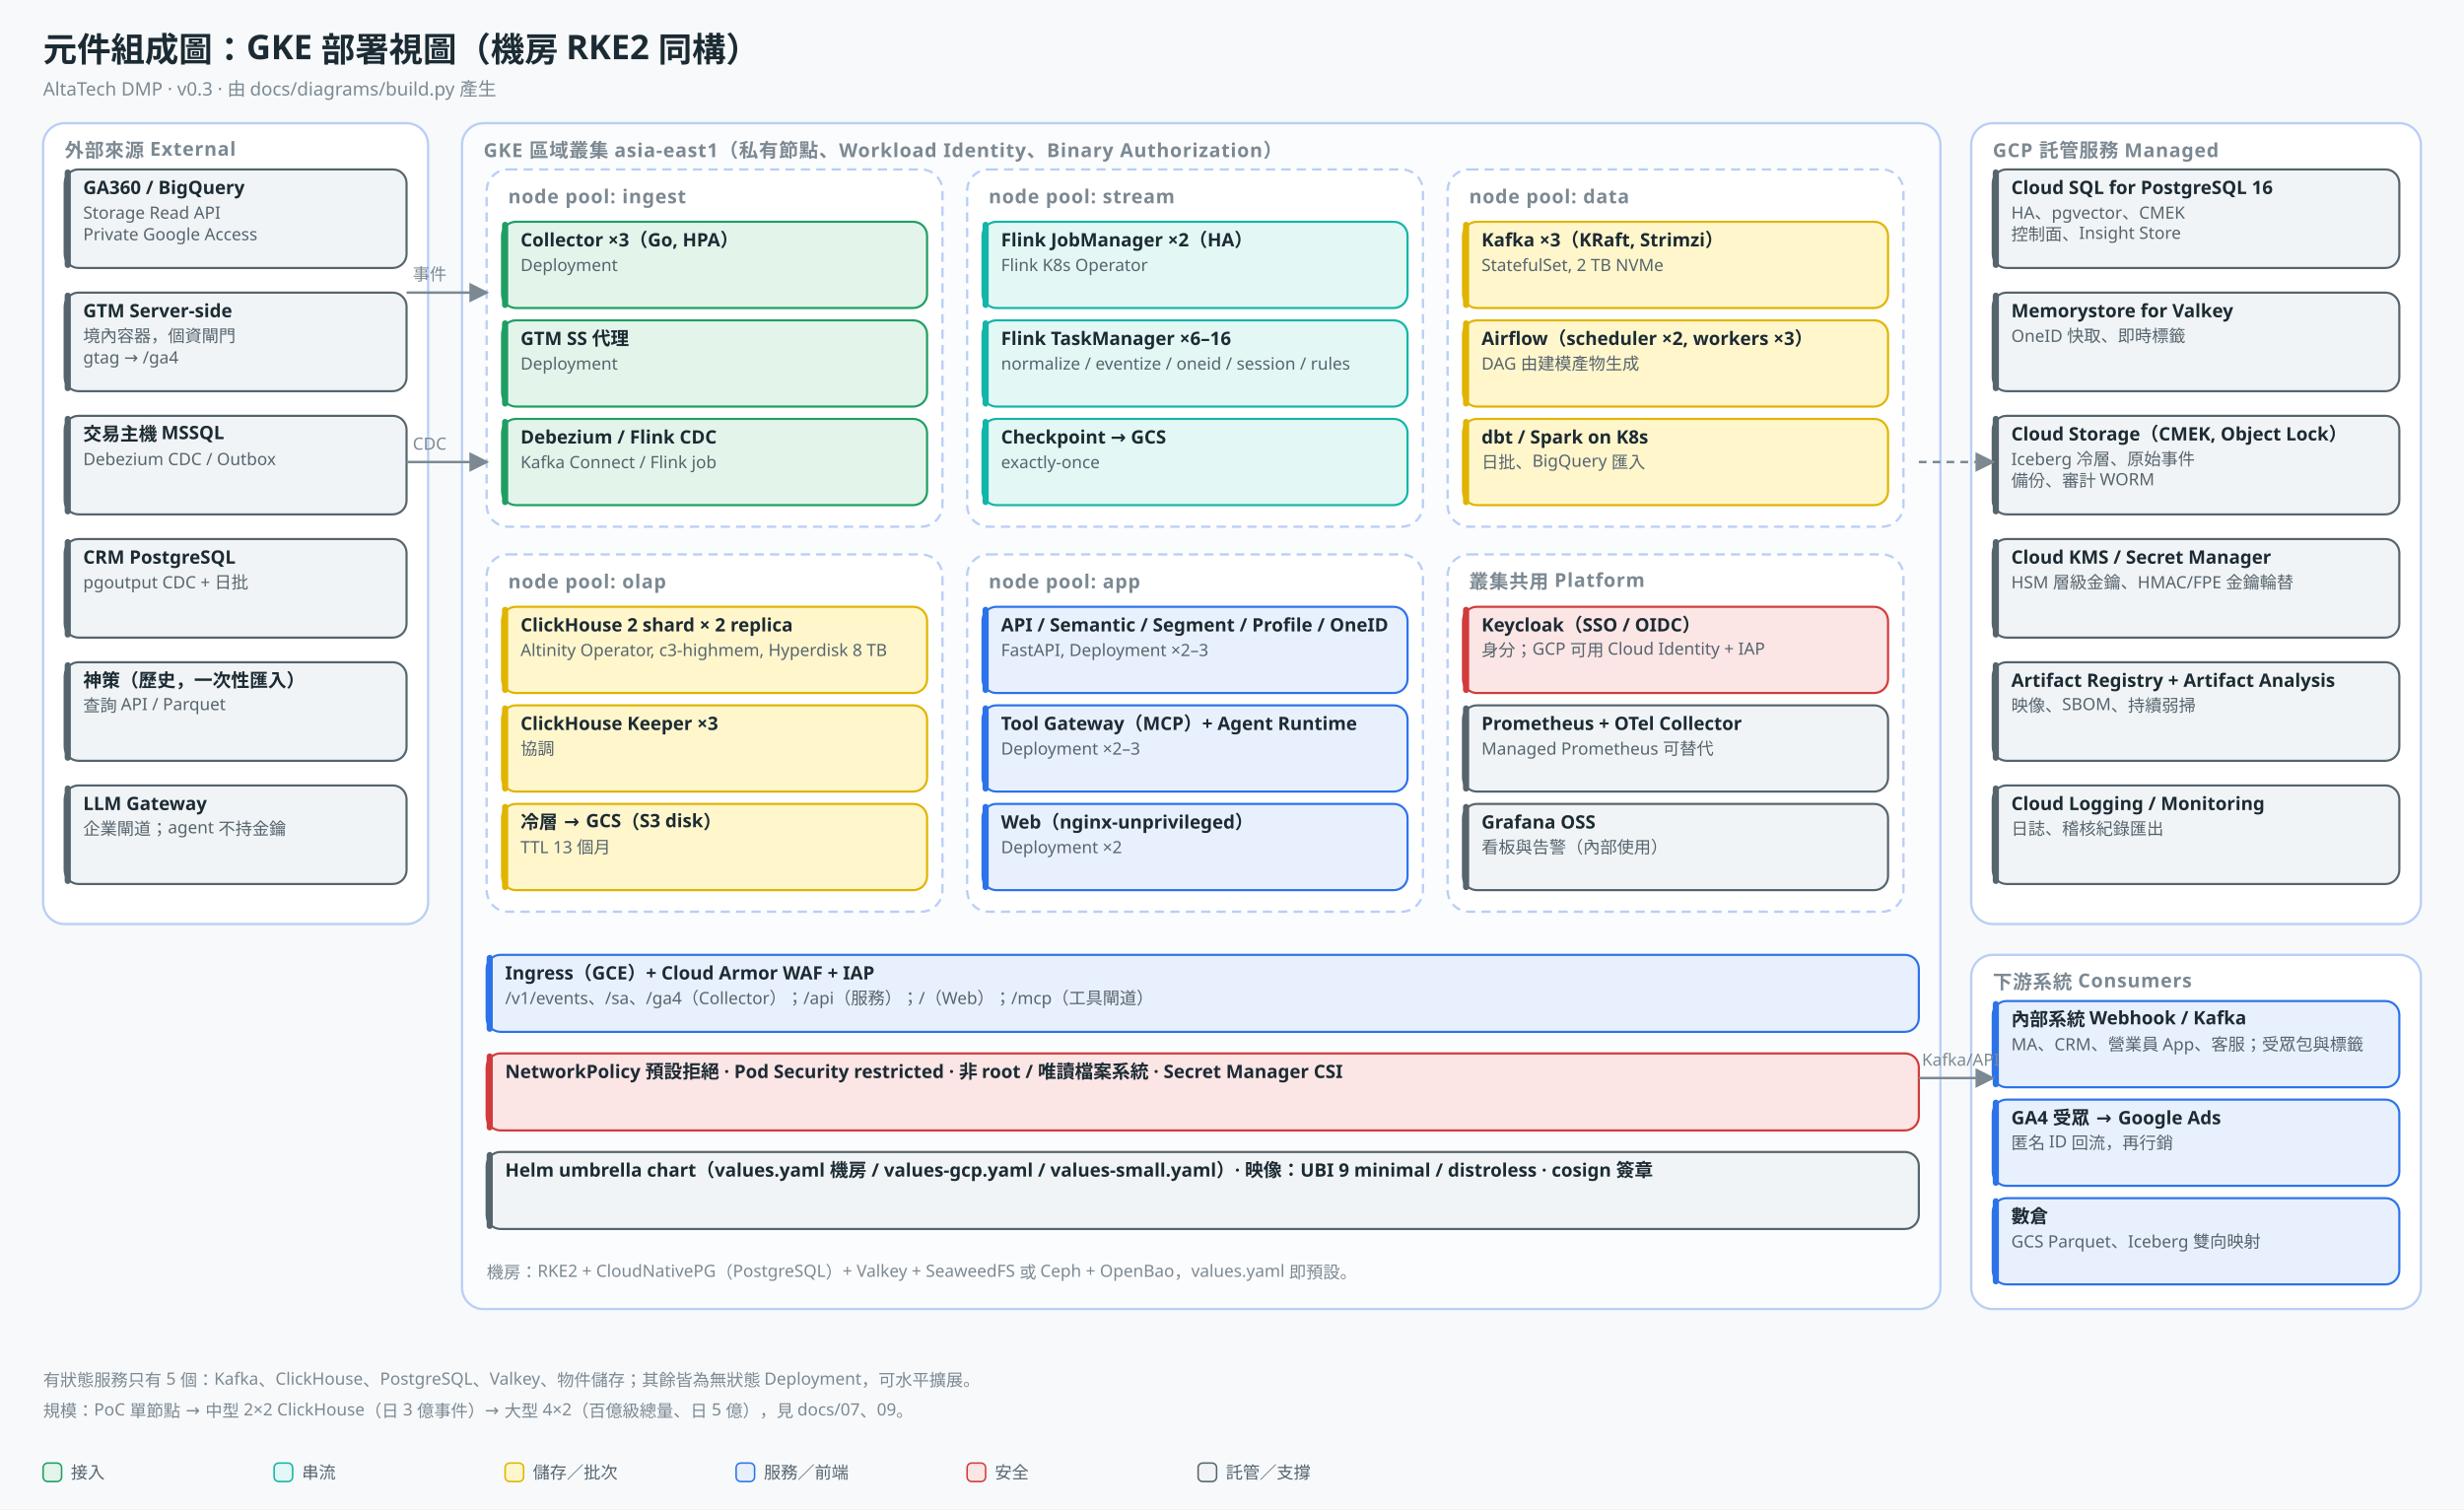
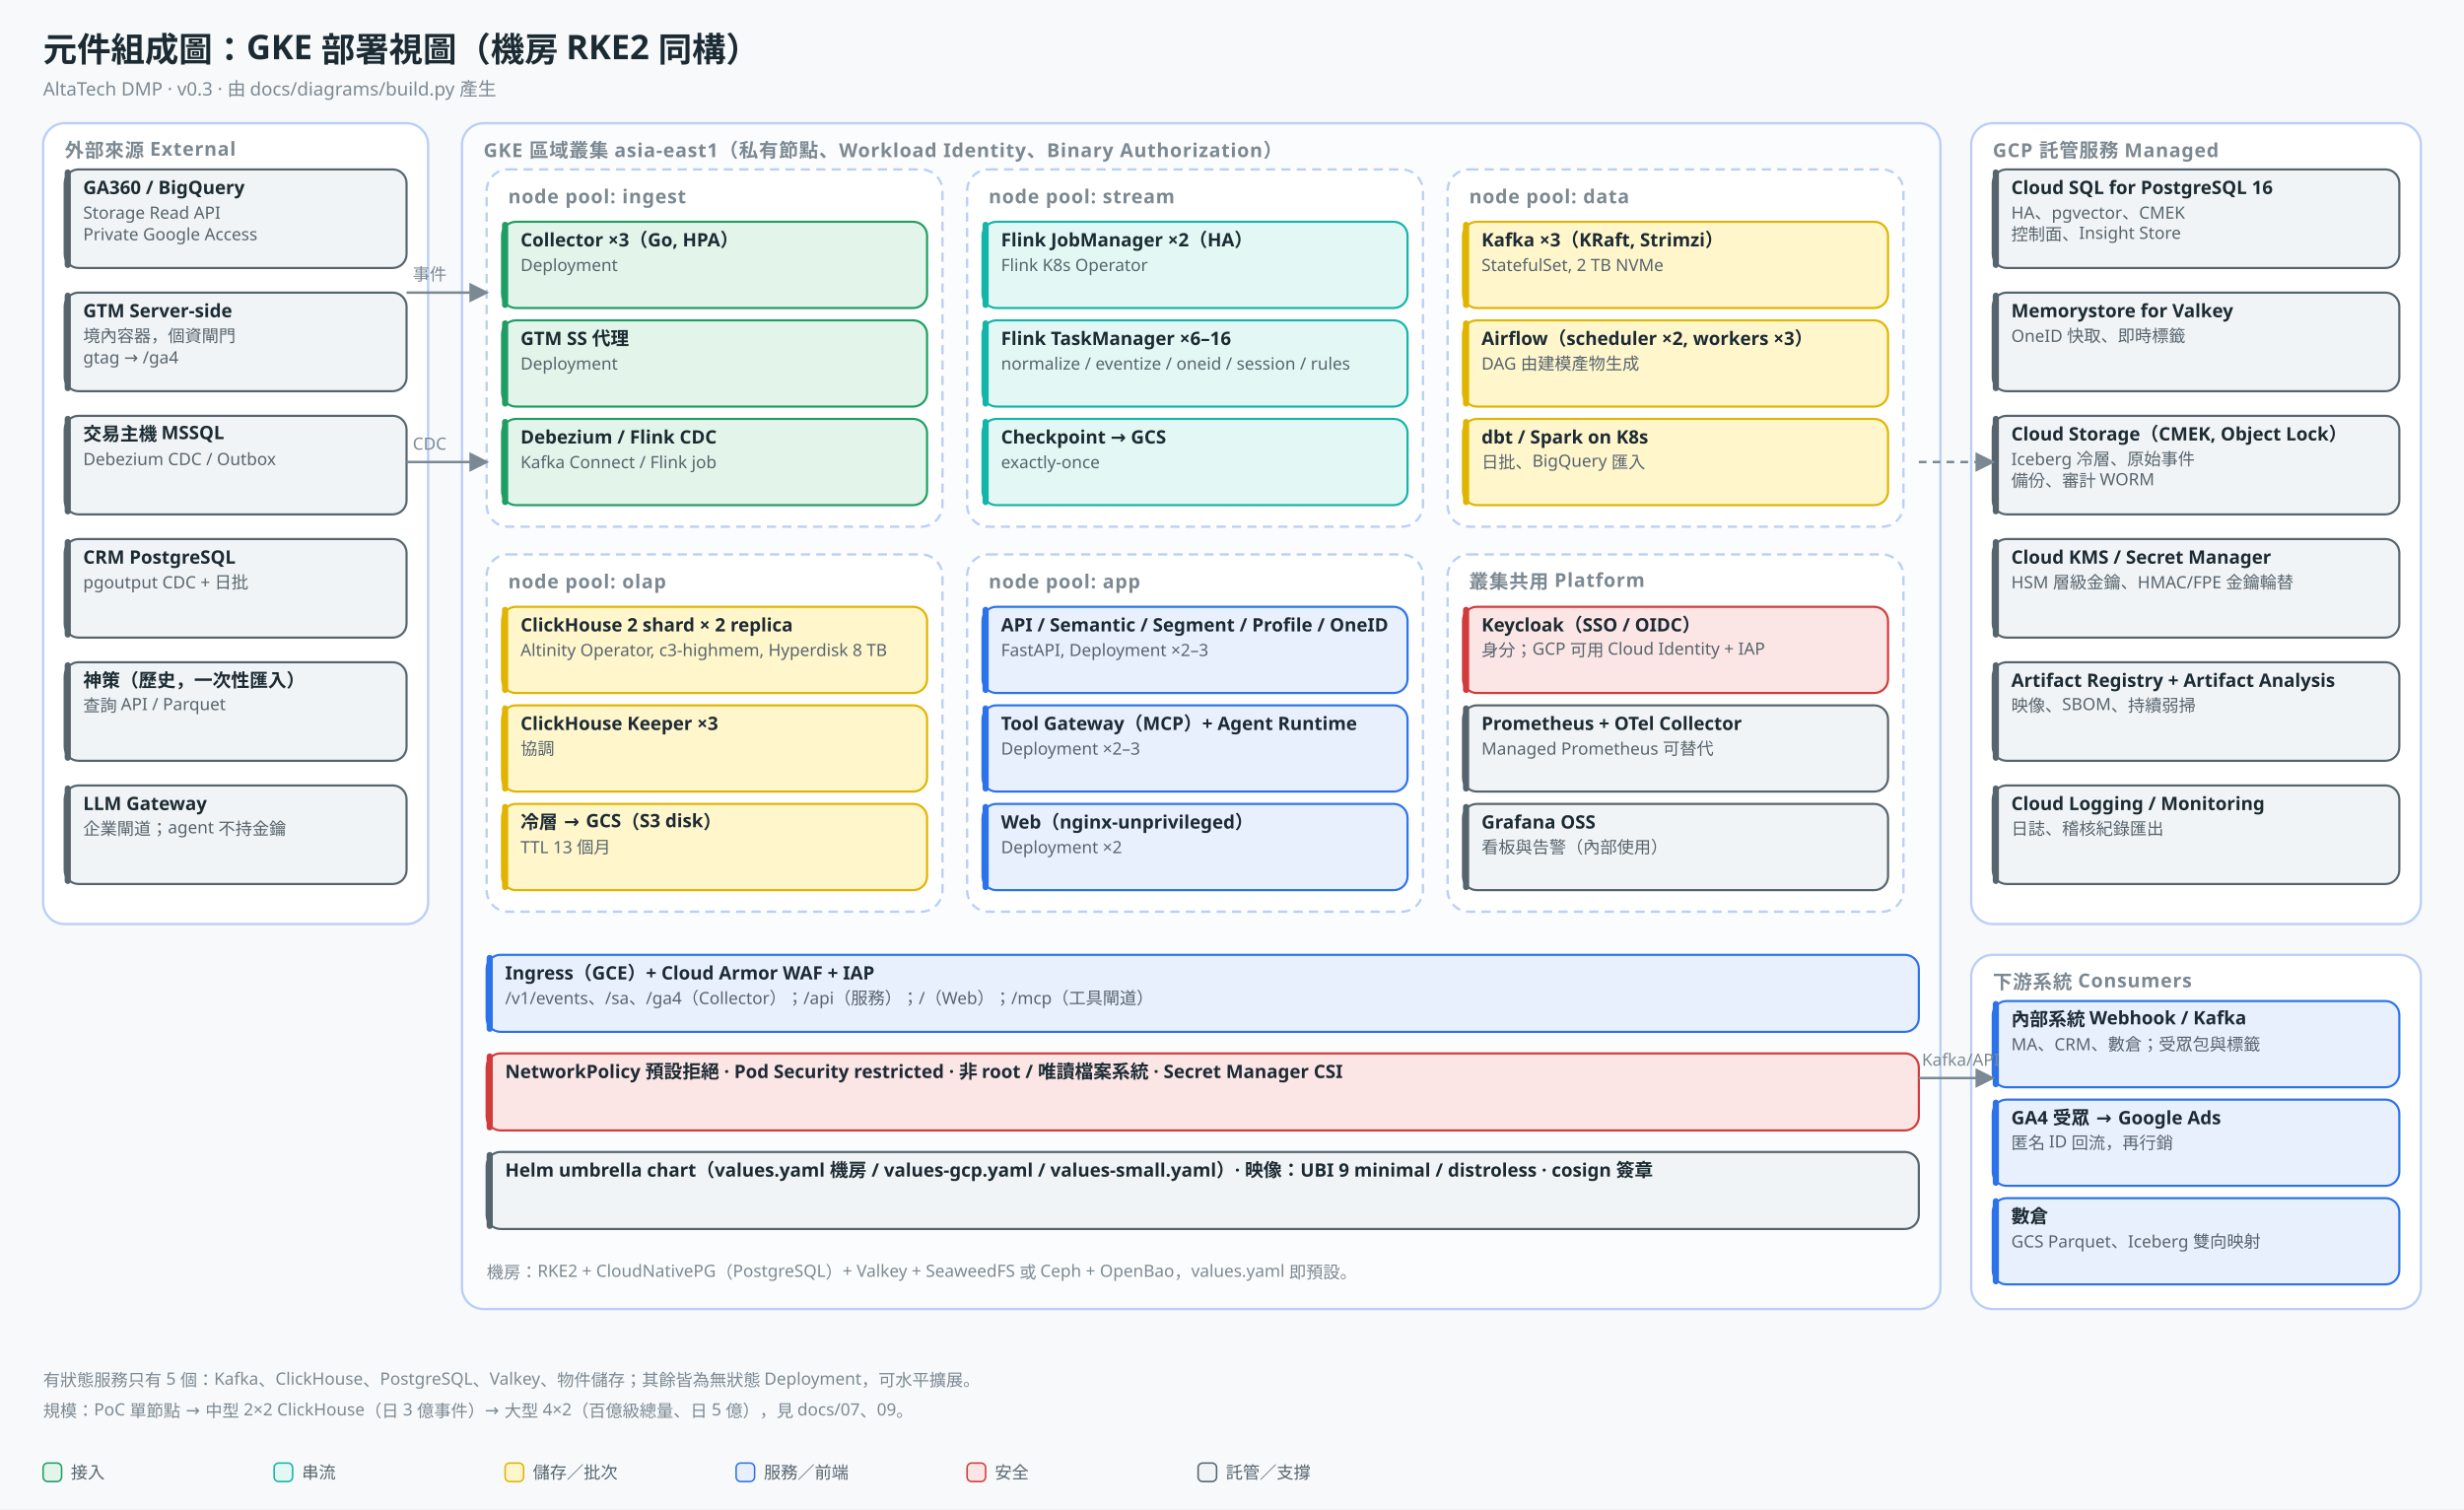
<svg xmlns="http://www.w3.org/2000/svg" viewBox="0 0 1600 980" width="1600" height="980">
  <defs>
    <marker id="ah" markerWidth="8" markerHeight="8" refX="7" refY="4" orient="auto">
      <path d="M0,0 L8,4 L0,8 z" fill="#7C8992" />
    </marker>
  </defs>
  <rect width="1600" height="980" fill="#F7F9FB" />
  <text x="28" y="40" font-family="'Plus Jakarta Sans','Noto Sans TC','PingFang TC','Microsoft JhengHei',sans-serif" font-size="22" font-weight="800" fill="#1C2B33">元件組成圖：GKE 部署視圖（機房 RKE2 同構）</text>
  <text x="28" y="62" font-family="'Plus Jakarta Sans','Noto Sans TC','PingFang TC','Microsoft JhengHei',sans-serif" font-size="12" fill="#7C8992">AltaTech DMP · v0.3 · 由 docs/diagrams/build.py 產生</text>
  <rect x="28" y="80" width="250" height="520" rx="14" fill="#FFFFFF" stroke="#B9CFF5" stroke-width="1.5" />
  <text x="42" y="102" font-family="'Plus Jakarta Sans','Noto Sans TC','PingFang TC','Microsoft JhengHei',sans-serif" font-size="12.5" font-weight="800" fill="#7C8992" letter-spacing=".5">外部來源  External</text>
  <rect x="42" y="110" width="222" height="64" rx="9" fill="#F1F4F6" stroke="#56646D" stroke-width="1.4" />
  <rect x="42" y="110" width="4" height="64" rx="2" fill="#56646D" />
  <text x="54" y="126" font-family="'Plus Jakarta Sans','Noto Sans TC','PingFang TC','Microsoft JhengHei',sans-serif" font-size="12" font-weight="700" fill="#1C2B33">GA360 / BigQuery</text>
  <text x="54" y="142" font-family="'Plus Jakarta Sans','Noto Sans TC','PingFang TC','Microsoft JhengHei',sans-serif" font-size="11" fill="#56646D">Storage Read API</text>
  <text x="54" y="156" font-family="'Plus Jakarta Sans','Noto Sans TC','PingFang TC','Microsoft JhengHei',sans-serif" font-size="11" fill="#56646D">Private Google Access</text>
  <rect x="42" y="190" width="222" height="64" rx="9" fill="#F1F4F6" stroke="#56646D" stroke-width="1.4" />
  <rect x="42" y="190" width="4" height="64" rx="2" fill="#56646D" />
  <text x="54" y="206" font-family="'Plus Jakarta Sans','Noto Sans TC','PingFang TC','Microsoft JhengHei',sans-serif" font-size="12" font-weight="700" fill="#1C2B33">GTM Server-side</text>
  <text x="54" y="222" font-family="'Plus Jakarta Sans','Noto Sans TC','PingFang TC','Microsoft JhengHei',sans-serif" font-size="11" fill="#56646D">境內容器，個資閘門</text>
  <text x="54" y="236" font-family="'Plus Jakarta Sans','Noto Sans TC','PingFang TC','Microsoft JhengHei',sans-serif" font-size="11" fill="#56646D">gtag → /ga4</text>
  <rect x="42" y="270" width="222" height="64" rx="9" fill="#F1F4F6" stroke="#56646D" stroke-width="1.4" />
  <rect x="42" y="270" width="4" height="64" rx="2" fill="#56646D" />
  <text x="54" y="286" font-family="'Plus Jakarta Sans','Noto Sans TC','PingFang TC','Microsoft JhengHei',sans-serif" font-size="12" font-weight="700" fill="#1C2B33">交易主機 MSSQL</text>
  <text x="54" y="302" font-family="'Plus Jakarta Sans','Noto Sans TC','PingFang TC','Microsoft JhengHei',sans-serif" font-size="11" fill="#56646D">Debezium CDC / Outbox</text>
  <rect x="42" y="350" width="222" height="64" rx="9" fill="#F1F4F6" stroke="#56646D" stroke-width="1.4" />
  <rect x="42" y="350" width="4" height="64" rx="2" fill="#56646D" />
  <text x="54" y="366" font-family="'Plus Jakarta Sans','Noto Sans TC','PingFang TC','Microsoft JhengHei',sans-serif" font-size="12" font-weight="700" fill="#1C2B33">CRM PostgreSQL</text>
  <text x="54" y="382" font-family="'Plus Jakarta Sans','Noto Sans TC','PingFang TC','Microsoft JhengHei',sans-serif" font-size="11" fill="#56646D">pgoutput CDC + 日批</text>
  <rect x="42" y="430" width="222" height="64" rx="9" fill="#F1F4F6" stroke="#56646D" stroke-width="1.4" />
  <rect x="42" y="430" width="4" height="64" rx="2" fill="#56646D" />
  <text x="54" y="446" font-family="'Plus Jakarta Sans','Noto Sans TC','PingFang TC','Microsoft JhengHei',sans-serif" font-size="12" font-weight="700" fill="#1C2B33">神策（歷史，一次性匯入）</text>
  <text x="54" y="462" font-family="'Plus Jakarta Sans','Noto Sans TC','PingFang TC','Microsoft JhengHei',sans-serif" font-size="11" fill="#56646D">查詢 API / Parquet</text>
  <rect x="42" y="510" width="222" height="64" rx="9" fill="#F1F4F6" stroke="#56646D" stroke-width="1.4" />
  <rect x="42" y="510" width="4" height="64" rx="2" fill="#56646D" />
  <text x="54" y="526" font-family="'Plus Jakarta Sans','Noto Sans TC','PingFang TC','Microsoft JhengHei',sans-serif" font-size="12" font-weight="700" fill="#1C2B33">LLM Gateway</text>
  <text x="54" y="542" font-family="'Plus Jakarta Sans','Noto Sans TC','PingFang TC','Microsoft JhengHei',sans-serif" font-size="11" fill="#56646D">企業閘道；agent 不持金鑰</text>
  <rect x="300" y="80" width="960" height="770" rx="14" fill="#FBFCFE" stroke="#B9CFF5" stroke-width="1.5" />
  <text x="314" y="102" font-family="'Plus Jakarta Sans','Noto Sans TC','PingFang TC','Microsoft JhengHei',sans-serif" font-size="12.5" font-weight="800" fill="#7C8992" letter-spacing=".5">GKE 區域叢集  asia-east1（私有節點、Workload Identity、Binary Authorization）</text>
  <rect x="316" y="110" width="296" height="232" rx="14" fill="#FFFFFF" stroke="#B9CFF5" stroke-width="1.5" stroke-dasharray="6 4" />
  <text x="330" y="132" font-family="'Plus Jakarta Sans','Noto Sans TC','PingFang TC','Microsoft JhengHei',sans-serif" font-size="12.5" font-weight="800" fill="#7C8992" letter-spacing=".5">node pool: ingest</text>
  <rect x="326" y="144" width="276" height="56" rx="9" fill="#E3F4EA" stroke="#1E9E63" stroke-width="1.4" />
  <rect x="326" y="144" width="4" height="56" rx="2" fill="#1E9E63" />
  <text x="338" y="160" font-family="'Plus Jakarta Sans','Noto Sans TC','PingFang TC','Microsoft JhengHei',sans-serif" font-size="12" font-weight="700" fill="#1C2B33">Collector ×3（Go, HPA）</text>
  <text x="338" y="176" font-family="'Plus Jakarta Sans','Noto Sans TC','PingFang TC','Microsoft JhengHei',sans-serif" font-size="11" fill="#56646D">Deployment</text>
  <rect x="326" y="208" width="276" height="56" rx="9" fill="#E3F4EA" stroke="#1E9E63" stroke-width="1.4" />
  <rect x="326" y="208" width="4" height="56" rx="2" fill="#1E9E63" />
  <text x="338" y="224" font-family="'Plus Jakarta Sans','Noto Sans TC','PingFang TC','Microsoft JhengHei',sans-serif" font-size="12" font-weight="700" fill="#1C2B33">GTM SS 代理</text>
  <text x="338" y="240" font-family="'Plus Jakarta Sans','Noto Sans TC','PingFang TC','Microsoft JhengHei',sans-serif" font-size="11" fill="#56646D">Deployment</text>
  <rect x="326" y="272" width="276" height="56" rx="9" fill="#E3F4EA" stroke="#1E9E63" stroke-width="1.4" />
  <rect x="326" y="272" width="4" height="56" rx="2" fill="#1E9E63" />
  <text x="338" y="288" font-family="'Plus Jakarta Sans','Noto Sans TC','PingFang TC','Microsoft JhengHei',sans-serif" font-size="12" font-weight="700" fill="#1C2B33">Debezium / Flink CDC</text>
  <text x="338" y="304" font-family="'Plus Jakarta Sans','Noto Sans TC','PingFang TC','Microsoft JhengHei',sans-serif" font-size="11" fill="#56646D">Kafka Connect / Flink job</text>
  <rect x="628" y="110" width="296" height="232" rx="14" fill="#FFFFFF" stroke="#B9CFF5" stroke-width="1.5" stroke-dasharray="6 4" />
  <text x="642" y="132" font-family="'Plus Jakarta Sans','Noto Sans TC','PingFang TC','Microsoft JhengHei',sans-serif" font-size="12.5" font-weight="800" fill="#7C8992" letter-spacing=".5">node pool: stream</text>
  <rect x="638" y="144" width="276" height="56" rx="9" fill="#E3F7F5" stroke="#12B5A8" stroke-width="1.4" />
  <rect x="638" y="144" width="4" height="56" rx="2" fill="#12B5A8" />
  <text x="650" y="160" font-family="'Plus Jakarta Sans','Noto Sans TC','PingFang TC','Microsoft JhengHei',sans-serif" font-size="12" font-weight="700" fill="#1C2B33">Flink JobManager ×2（HA）</text>
  <text x="650" y="176" font-family="'Plus Jakarta Sans','Noto Sans TC','PingFang TC','Microsoft JhengHei',sans-serif" font-size="11" fill="#56646D">Flink K8s Operator</text>
  <rect x="638" y="208" width="276" height="56" rx="9" fill="#E3F7F5" stroke="#12B5A8" stroke-width="1.4" />
  <rect x="638" y="208" width="4" height="56" rx="2" fill="#12B5A8" />
  <text x="650" y="224" font-family="'Plus Jakarta Sans','Noto Sans TC','PingFang TC','Microsoft JhengHei',sans-serif" font-size="12" font-weight="700" fill="#1C2B33">Flink TaskManager ×6–16</text>
  <text x="650" y="240" font-family="'Plus Jakarta Sans','Noto Sans TC','PingFang TC','Microsoft JhengHei',sans-serif" font-size="11" fill="#56646D">normalize / eventize / oneid / session / rules</text>
  <rect x="638" y="272" width="276" height="56" rx="9" fill="#E3F7F5" stroke="#12B5A8" stroke-width="1.4" />
  <rect x="638" y="272" width="4" height="56" rx="2" fill="#12B5A8" />
  <text x="650" y="288" font-family="'Plus Jakarta Sans','Noto Sans TC','PingFang TC','Microsoft JhengHei',sans-serif" font-size="12" font-weight="700" fill="#1C2B33">Checkpoint → GCS</text>
  <text x="650" y="304" font-family="'Plus Jakarta Sans','Noto Sans TC','PingFang TC','Microsoft JhengHei',sans-serif" font-size="11" fill="#56646D">exactly-once</text>
  <rect x="940" y="110" width="296" height="232" rx="14" fill="#FFFFFF" stroke="#B9CFF5" stroke-width="1.5" stroke-dasharray="6 4" />
  <text x="954" y="132" font-family="'Plus Jakarta Sans','Noto Sans TC','PingFang TC','Microsoft JhengHei',sans-serif" font-size="12.5" font-weight="800" fill="#7C8992" letter-spacing=".5">node pool: data</text>
  <rect x="950" y="144" width="276" height="56" rx="9" fill="#FFF6CC" stroke="#E0B400" stroke-width="1.4" />
  <rect x="950" y="144" width="4" height="56" rx="2" fill="#E0B400" />
  <text x="962" y="160" font-family="'Plus Jakarta Sans','Noto Sans TC','PingFang TC','Microsoft JhengHei',sans-serif" font-size="12" font-weight="700" fill="#1C2B33">Kafka ×3（KRaft, Strimzi）</text>
  <text x="962" y="176" font-family="'Plus Jakarta Sans','Noto Sans TC','PingFang TC','Microsoft JhengHei',sans-serif" font-size="11" fill="#56646D">StatefulSet, 2 TB NVMe</text>
  <rect x="950" y="208" width="276" height="56" rx="9" fill="#FFF6CC" stroke="#E0B400" stroke-width="1.4" />
  <rect x="950" y="208" width="4" height="56" rx="2" fill="#E0B400" />
  <text x="962" y="224" font-family="'Plus Jakarta Sans','Noto Sans TC','PingFang TC','Microsoft JhengHei',sans-serif" font-size="12" font-weight="700" fill="#1C2B33">Airflow（scheduler ×2, workers ×3）</text>
  <text x="962" y="240" font-family="'Plus Jakarta Sans','Noto Sans TC','PingFang TC','Microsoft JhengHei',sans-serif" font-size="11" fill="#56646D">DAG 由建模產物生成</text>
  <rect x="950" y="272" width="276" height="56" rx="9" fill="#FFF6CC" stroke="#E0B400" stroke-width="1.4" />
  <rect x="950" y="272" width="4" height="56" rx="2" fill="#E0B400" />
  <text x="962" y="288" font-family="'Plus Jakarta Sans','Noto Sans TC','PingFang TC','Microsoft JhengHei',sans-serif" font-size="12" font-weight="700" fill="#1C2B33">dbt / Spark on K8s</text>
  <text x="962" y="304" font-family="'Plus Jakarta Sans','Noto Sans TC','PingFang TC','Microsoft JhengHei',sans-serif" font-size="11" fill="#56646D">日批、BigQuery 匯入</text>
  <rect x="316" y="360" width="296" height="232" rx="14" fill="#FFFFFF" stroke="#B9CFF5" stroke-width="1.5" stroke-dasharray="6 4" />
  <text x="330" y="382" font-family="'Plus Jakarta Sans','Noto Sans TC','PingFang TC','Microsoft JhengHei',sans-serif" font-size="12.5" font-weight="800" fill="#7C8992" letter-spacing=".5">node pool: olap</text>
  <rect x="326" y="394" width="276" height="56" rx="9" fill="#FFF6CC" stroke="#E0B400" stroke-width="1.4" />
  <rect x="326" y="394" width="4" height="56" rx="2" fill="#E0B400" />
  <text x="338" y="410" font-family="'Plus Jakarta Sans','Noto Sans TC','PingFang TC','Microsoft JhengHei',sans-serif" font-size="12" font-weight="700" fill="#1C2B33">ClickHouse 2 shard × 2 replica</text>
  <text x="338" y="426" font-family="'Plus Jakarta Sans','Noto Sans TC','PingFang TC','Microsoft JhengHei',sans-serif" font-size="11" fill="#56646D">Altinity Operator, c3-highmem, Hyperdisk 8 TB</text>
  <rect x="326" y="458" width="276" height="56" rx="9" fill="#FFF6CC" stroke="#E0B400" stroke-width="1.4" />
  <rect x="326" y="458" width="4" height="56" rx="2" fill="#E0B400" />
  <text x="338" y="474" font-family="'Plus Jakarta Sans','Noto Sans TC','PingFang TC','Microsoft JhengHei',sans-serif" font-size="12" font-weight="700" fill="#1C2B33">ClickHouse Keeper ×3</text>
  <text x="338" y="490" font-family="'Plus Jakarta Sans','Noto Sans TC','PingFang TC','Microsoft JhengHei',sans-serif" font-size="11" fill="#56646D">協調</text>
  <rect x="326" y="522" width="276" height="56" rx="9" fill="#FFF6CC" stroke="#E0B400" stroke-width="1.4" />
  <rect x="326" y="522" width="4" height="56" rx="2" fill="#E0B400" />
  <text x="338" y="538" font-family="'Plus Jakarta Sans','Noto Sans TC','PingFang TC','Microsoft JhengHei',sans-serif" font-size="12" font-weight="700" fill="#1C2B33">冷層 → GCS（S3 disk）</text>
  <text x="338" y="554" font-family="'Plus Jakarta Sans','Noto Sans TC','PingFang TC','Microsoft JhengHei',sans-serif" font-size="11" fill="#56646D">TTL 13 個月</text>
  <rect x="628" y="360" width="296" height="232" rx="14" fill="#FFFFFF" stroke="#B9CFF5" stroke-width="1.5" stroke-dasharray="6 4" />
  <text x="642" y="382" font-family="'Plus Jakarta Sans','Noto Sans TC','PingFang TC','Microsoft JhengHei',sans-serif" font-size="12.5" font-weight="800" fill="#7C8992" letter-spacing=".5">node pool: app</text>
  <rect x="638" y="394" width="276" height="56" rx="9" fill="#E9F0FD" stroke="#2C73EA" stroke-width="1.4" />
  <rect x="638" y="394" width="4" height="56" rx="2" fill="#2C73EA" />
  <text x="650" y="410" font-family="'Plus Jakarta Sans','Noto Sans TC','PingFang TC','Microsoft JhengHei',sans-serif" font-size="12" font-weight="700" fill="#1C2B33">API / Semantic / Segment / Profile / OneID</text>
  <text x="650" y="426" font-family="'Plus Jakarta Sans','Noto Sans TC','PingFang TC','Microsoft JhengHei',sans-serif" font-size="11" fill="#56646D">FastAPI, Deployment ×2–3</text>
  <rect x="638" y="458" width="276" height="56" rx="9" fill="#E9F0FD" stroke="#2C73EA" stroke-width="1.4" />
  <rect x="638" y="458" width="4" height="56" rx="2" fill="#2C73EA" />
  <text x="650" y="474" font-family="'Plus Jakarta Sans','Noto Sans TC','PingFang TC','Microsoft JhengHei',sans-serif" font-size="12" font-weight="700" fill="#1C2B33">Tool Gateway（MCP）+ Agent Runtime</text>
  <text x="650" y="490" font-family="'Plus Jakarta Sans','Noto Sans TC','PingFang TC','Microsoft JhengHei',sans-serif" font-size="11" fill="#56646D">Deployment ×2–3</text>
  <rect x="638" y="522" width="276" height="56" rx="9" fill="#E9F0FD" stroke="#2C73EA" stroke-width="1.4" />
  <rect x="638" y="522" width="4" height="56" rx="2" fill="#2C73EA" />
  <text x="650" y="538" font-family="'Plus Jakarta Sans','Noto Sans TC','PingFang TC','Microsoft JhengHei',sans-serif" font-size="12" font-weight="700" fill="#1C2B33">Web（nginx-unprivileged）</text>
  <text x="650" y="554" font-family="'Plus Jakarta Sans','Noto Sans TC','PingFang TC','Microsoft JhengHei',sans-serif" font-size="11" fill="#56646D">Deployment ×2</text>
  <rect x="940" y="360" width="296" height="232" rx="14" fill="#FFFFFF" stroke="#B9CFF5" stroke-width="1.5" stroke-dasharray="6 4" />
  <text x="954" y="382" font-family="'Plus Jakarta Sans','Noto Sans TC','PingFang TC','Microsoft JhengHei',sans-serif" font-size="12.5" font-weight="800" fill="#7C8992" letter-spacing=".5">叢集共用  Platform</text>
  <rect x="950" y="394" width="276" height="56" rx="9" fill="#FBE5E5" stroke="#D23B3B" stroke-width="1.4" />
  <rect x="950" y="394" width="4" height="56" rx="2" fill="#D23B3B" />
  <text x="962" y="410" font-family="'Plus Jakarta Sans','Noto Sans TC','PingFang TC','Microsoft JhengHei',sans-serif" font-size="12" font-weight="700" fill="#1C2B33">Keycloak（SSO / OIDC）</text>
  <text x="962" y="426" font-family="'Plus Jakarta Sans','Noto Sans TC','PingFang TC','Microsoft JhengHei',sans-serif" font-size="11" fill="#56646D">身分；GCP 可用 Cloud Identity + IAP</text>
  <rect x="950" y="458" width="276" height="56" rx="9" fill="#F1F4F6" stroke="#56646D" stroke-width="1.4" />
  <rect x="950" y="458" width="4" height="56" rx="2" fill="#56646D" />
  <text x="962" y="474" font-family="'Plus Jakarta Sans','Noto Sans TC','PingFang TC','Microsoft JhengHei',sans-serif" font-size="12" font-weight="700" fill="#1C2B33">Prometheus + OTel Collector</text>
  <text x="962" y="490" font-family="'Plus Jakarta Sans','Noto Sans TC','PingFang TC','Microsoft JhengHei',sans-serif" font-size="11" fill="#56646D">Managed Prometheus 可替代</text>
  <rect x="950" y="522" width="276" height="56" rx="9" fill="#F1F4F6" stroke="#56646D" stroke-width="1.4" />
  <rect x="950" y="522" width="4" height="56" rx="2" fill="#56646D" />
  <text x="962" y="538" font-family="'Plus Jakarta Sans','Noto Sans TC','PingFang TC','Microsoft JhengHei',sans-serif" font-size="12" font-weight="700" fill="#1C2B33">Grafana OSS</text>
  <text x="962" y="554" font-family="'Plus Jakarta Sans','Noto Sans TC','PingFang TC','Microsoft JhengHei',sans-serif" font-size="11" fill="#56646D">看板與告警（內部使用）</text>
  <rect x="316" y="620" width="930" height="50" rx="9" fill="#E9F0FD" stroke="#2C73EA" stroke-width="1.4" />
  <rect x="316" y="620" width="4" height="50" rx="2" fill="#2C73EA" />
  <text x="328" y="636" font-family="'Plus Jakarta Sans','Noto Sans TC','PingFang TC','Microsoft JhengHei',sans-serif" font-size="12" font-weight="700" fill="#1C2B33">Ingress（GCE）+ Cloud Armor WAF + IAP</text>
  <text x="328" y="652" font-family="'Plus Jakarta Sans','Noto Sans TC','PingFang TC','Microsoft JhengHei',sans-serif" font-size="11" fill="#56646D">/v1/events、/sa、/ga4（Collector）；/api（服務）；/（Web）；/mcp（工具閘道）</text>
  <rect x="316" y="684" width="930" height="50" rx="9" fill="#FBE5E5" stroke="#D23B3B" stroke-width="1.4" />
  <rect x="316" y="684" width="4" height="50" rx="2" fill="#D23B3B" />
  <text x="328" y="700" font-family="'Plus Jakarta Sans','Noto Sans TC','PingFang TC','Microsoft JhengHei',sans-serif" font-size="12" font-weight="700" fill="#1C2B33">NetworkPolicy 預設拒絕 · Pod Security restricted · 非 root / 唯讀檔案系統 · Secret Manager CSI</text>
  <rect x="316" y="748" width="930" height="50" rx="9" fill="#F1F4F6" stroke="#56646D" stroke-width="1.4" />
  <rect x="316" y="748" width="4" height="50" rx="2" fill="#56646D" />
  <text x="328" y="764" font-family="'Plus Jakarta Sans','Noto Sans TC','PingFang TC','Microsoft JhengHei',sans-serif" font-size="12" font-weight="700" fill="#1C2B33">Helm umbrella chart（values.yaml 機房 / values-gcp.yaml / values-small.yaml）· 映像：UBI 9 minimal / distroless · cosign 簽章</text>
  <text x="316" y="830" font-family="'Plus Jakarta Sans','Noto Sans TC','PingFang TC','Microsoft JhengHei',sans-serif" font-size="11" fill="#7C8992">機房：RKE2 + CloudNativePG（PostgreSQL）+ Valkey + SeaweedFS 或 Ceph + OpenBao，values.yaml 即預設。</text>
  <rect x="1280" y="80" width="292" height="520" rx="14" fill="#FFFFFF" stroke="#B9CFF5" stroke-width="1.5" />
  <text x="1294" y="102" font-family="'Plus Jakarta Sans','Noto Sans TC','PingFang TC','Microsoft JhengHei',sans-serif" font-size="12.5" font-weight="800" fill="#7C8992" letter-spacing=".5">GCP 託管服務  Managed</text>
  <rect x="1294" y="110" width="264" height="64" rx="9" fill="#F1F4F6" stroke="#56646D" stroke-width="1.4" />
  <rect x="1294" y="110" width="4" height="64" rx="2" fill="#56646D" />
  <text x="1306" y="126" font-family="'Plus Jakarta Sans','Noto Sans TC','PingFang TC','Microsoft JhengHei',sans-serif" font-size="12" font-weight="700" fill="#1C2B33">Cloud SQL for PostgreSQL 16</text>
  <text x="1306" y="142" font-family="'Plus Jakarta Sans','Noto Sans TC','PingFang TC','Microsoft JhengHei',sans-serif" font-size="11" fill="#56646D">HA、pgvector、CMEK</text>
  <text x="1306" y="156" font-family="'Plus Jakarta Sans','Noto Sans TC','PingFang TC','Microsoft JhengHei',sans-serif" font-size="11" fill="#56646D">控制面、Insight Store</text>
  <rect x="1294" y="190" width="264" height="64" rx="9" fill="#F1F4F6" stroke="#56646D" stroke-width="1.4" />
  <rect x="1294" y="190" width="4" height="64" rx="2" fill="#56646D" />
  <text x="1306" y="206" font-family="'Plus Jakarta Sans','Noto Sans TC','PingFang TC','Microsoft JhengHei',sans-serif" font-size="12" font-weight="700" fill="#1C2B33">Memorystore for Valkey</text>
  <text x="1306" y="222" font-family="'Plus Jakarta Sans','Noto Sans TC','PingFang TC','Microsoft JhengHei',sans-serif" font-size="11" fill="#56646D">OneID 快取、即時標籤</text>
  <rect x="1294" y="270" width="264" height="64" rx="9" fill="#F1F4F6" stroke="#56646D" stroke-width="1.4" />
  <rect x="1294" y="270" width="4" height="64" rx="2" fill="#56646D" />
  <text x="1306" y="286" font-family="'Plus Jakarta Sans','Noto Sans TC','PingFang TC','Microsoft JhengHei',sans-serif" font-size="12" font-weight="700" fill="#1C2B33">Cloud Storage（CMEK, Object Lock）</text>
  <text x="1306" y="302" font-family="'Plus Jakarta Sans','Noto Sans TC','PingFang TC','Microsoft JhengHei',sans-serif" font-size="11" fill="#56646D">Iceberg 冷層、原始事件</text>
  <text x="1306" y="316" font-family="'Plus Jakarta Sans','Noto Sans TC','PingFang TC','Microsoft JhengHei',sans-serif" font-size="11" fill="#56646D">備份、審計 WORM</text>
  <rect x="1294" y="350" width="264" height="64" rx="9" fill="#F1F4F6" stroke="#56646D" stroke-width="1.4" />
  <rect x="1294" y="350" width="4" height="64" rx="2" fill="#56646D" />
  <text x="1306" y="366" font-family="'Plus Jakarta Sans','Noto Sans TC','PingFang TC','Microsoft JhengHei',sans-serif" font-size="12" font-weight="700" fill="#1C2B33">Cloud KMS / Secret Manager</text>
  <text x="1306" y="382" font-family="'Plus Jakarta Sans','Noto Sans TC','PingFang TC','Microsoft JhengHei',sans-serif" font-size="11" fill="#56646D">HSM 層級金鑰、HMAC/FPE 金鑰輪替</text>
  <rect x="1294" y="430" width="264" height="64" rx="9" fill="#F1F4F6" stroke="#56646D" stroke-width="1.4" />
  <rect x="1294" y="430" width="4" height="64" rx="2" fill="#56646D" />
  <text x="1306" y="446" font-family="'Plus Jakarta Sans','Noto Sans TC','PingFang TC','Microsoft JhengHei',sans-serif" font-size="12" font-weight="700" fill="#1C2B33">Artifact Registry + Artifact Analysis</text>
  <text x="1306" y="462" font-family="'Plus Jakarta Sans','Noto Sans TC','PingFang TC','Microsoft JhengHei',sans-serif" font-size="11" fill="#56646D">映像、SBOM、持續弱掃</text>
  <rect x="1294" y="510" width="264" height="64" rx="9" fill="#F1F4F6" stroke="#56646D" stroke-width="1.4" />
  <rect x="1294" y="510" width="4" height="64" rx="2" fill="#56646D" />
  <text x="1306" y="526" font-family="'Plus Jakarta Sans','Noto Sans TC','PingFang TC','Microsoft JhengHei',sans-serif" font-size="12" font-weight="700" fill="#1C2B33">Cloud Logging / Monitoring</text>
  <text x="1306" y="542" font-family="'Plus Jakarta Sans','Noto Sans TC','PingFang TC','Microsoft JhengHei',sans-serif" font-size="11" fill="#56646D">日誌、稽核紀錄匯出</text>
  <rect x="1280" y="620" width="292" height="230" rx="14" fill="#FFFFFF" stroke="#B9CFF5" stroke-width="1.5" />
  <text x="1294" y="642" font-family="'Plus Jakarta Sans','Noto Sans TC','PingFang TC','Microsoft JhengHei',sans-serif" font-size="12.5" font-weight="800" fill="#7C8992" letter-spacing=".5">下游系統  Consumers</text>
  <rect x="1294" y="650" width="264" height="56" rx="9" fill="#E9F0FD" stroke="#2C73EA" stroke-width="1.4" />
  <rect x="1294" y="650" width="4" height="56" rx="2" fill="#2C73EA" />
  <text x="1306" y="666" font-family="'Plus Jakarta Sans','Noto Sans TC','PingFang TC','Microsoft JhengHei',sans-serif" font-size="12" font-weight="700" fill="#1C2B33">內部系統 Webhook / Kafka</text>
-   <text x="1306" y="682" font-family="'Plus Jakarta Sans','Noto Sans TC','PingFang TC','Microsoft JhengHei',sans-serif" font-size="11" fill="#56646D">MA、CRM、營業員 App、客服；受眾包與標籤</text>
+   <text x="1306" y="682" font-family="'Plus Jakarta Sans','Noto Sans TC','PingFang TC','Microsoft JhengHei',sans-serif" font-size="11" fill="#56646D">MA、CRM、數倉；受眾包與標籤</text>
  <rect x="1294" y="714" width="264" height="56" rx="9" fill="#E9F0FD" stroke="#2C73EA" stroke-width="1.4" />
  <rect x="1294" y="714" width="4" height="56" rx="2" fill="#2C73EA" />
  <text x="1306" y="730" font-family="'Plus Jakarta Sans','Noto Sans TC','PingFang TC','Microsoft JhengHei',sans-serif" font-size="12" font-weight="700" fill="#1C2B33">GA4 受眾 → Google Ads</text>
  <text x="1306" y="746" font-family="'Plus Jakarta Sans','Noto Sans TC','PingFang TC','Microsoft JhengHei',sans-serif" font-size="11" fill="#56646D">匿名 ID 回流，再行銷</text>
  <rect x="1294" y="778" width="264" height="56" rx="9" fill="#E9F0FD" stroke="#2C73EA" stroke-width="1.4" />
  <rect x="1294" y="778" width="4" height="56" rx="2" fill="#2C73EA" />
  <text x="1306" y="794" font-family="'Plus Jakarta Sans','Noto Sans TC','PingFang TC','Microsoft JhengHei',sans-serif" font-size="12" font-weight="700" fill="#1C2B33">數倉</text>
  <text x="1306" y="810" font-family="'Plus Jakarta Sans','Noto Sans TC','PingFang TC','Microsoft JhengHei',sans-serif" font-size="11" fill="#56646D">GCS Parquet、Iceberg 雙向映射</text>
  <path d="M264,300 L316,300" fill="none" stroke="#7C8992" stroke-width="1.6" marker-end="url(#ah)" />
  <text x="268" y="292" font-family="'Plus Jakarta Sans','Noto Sans TC','PingFang TC','Microsoft JhengHei',sans-serif" font-size="11" fill="#7C8992">CDC</text>
  <path d="M264,190 L316,190" fill="none" stroke="#7C8992" stroke-width="1.6" marker-end="url(#ah)" />
  <text x="268" y="182" font-family="'Plus Jakarta Sans','Noto Sans TC','PingFang TC','Microsoft JhengHei',sans-serif" font-size="11" fill="#7C8992">事件</text>
  <path d="M1246,300 L1294,300" fill="none" stroke="#7C8992" stroke-width="1.6" marker-end="url(#ah)" stroke-dasharray="5 4" />
  <path d="M1246,700 L1294,700" fill="none" stroke="#7C8992" stroke-width="1.6" marker-end="url(#ah)" />
  <text x="1248" y="692" font-family="'Plus Jakarta Sans','Noto Sans TC','PingFang TC','Microsoft JhengHei',sans-serif" font-size="11" fill="#7C8992">Kafka/API</text>
  <text x="28" y="900" font-family="'Plus Jakarta Sans','Noto Sans TC','PingFang TC','Microsoft JhengHei',sans-serif" font-size="11" fill="#7C8992">有狀態服務只有 5 個：Kafka、ClickHouse、PostgreSQL、Valkey、物件儲存；其餘皆為無狀態 Deployment，可水平擴展。</text>
  <text x="28" y="920" font-family="'Plus Jakarta Sans','Noto Sans TC','PingFang TC','Microsoft JhengHei',sans-serif" font-size="11" fill="#7C8992">規模：PoC 單節點 → 中型 2×2 ClickHouse（日 3 億事件）→ 大型 4×2（百億級總量、日 5 億），見 docs/07、09。</text>
  <rect x="28" y="950" width="12" height="12" rx="3" fill="#E3F4EA" stroke="#1E9E63" />
  <text x="46" y="960" font-family="'Plus Jakarta Sans','Noto Sans TC','PingFang TC','Microsoft JhengHei',sans-serif" font-size="11" fill="#56646D">接入</text>
  <rect x="178" y="950" width="12" height="12" rx="3" fill="#E3F7F5" stroke="#12B5A8" />
  <text x="196" y="960" font-family="'Plus Jakarta Sans','Noto Sans TC','PingFang TC','Microsoft JhengHei',sans-serif" font-size="11" fill="#56646D">串流</text>
  <rect x="328" y="950" width="12" height="12" rx="3" fill="#FFF6CC" stroke="#E0B400" />
  <text x="346" y="960" font-family="'Plus Jakarta Sans','Noto Sans TC','PingFang TC','Microsoft JhengHei',sans-serif" font-size="11" fill="#56646D">儲存／批次</text>
  <rect x="478" y="950" width="12" height="12" rx="3" fill="#E9F0FD" stroke="#2C73EA" />
  <text x="496" y="960" font-family="'Plus Jakarta Sans','Noto Sans TC','PingFang TC','Microsoft JhengHei',sans-serif" font-size="11" fill="#56646D">服務／前端</text>
  <rect x="628" y="950" width="12" height="12" rx="3" fill="#FBE5E5" stroke="#D23B3B" />
  <text x="646" y="960" font-family="'Plus Jakarta Sans','Noto Sans TC','PingFang TC','Microsoft JhengHei',sans-serif" font-size="11" fill="#56646D">安全</text>
  <rect x="778" y="950" width="12" height="12" rx="3" fill="#F1F4F6" stroke="#56646D" />
  <text x="796" y="960" font-family="'Plus Jakarta Sans','Noto Sans TC','PingFang TC','Microsoft JhengHei',sans-serif" font-size="11" fill="#56646D">託管／支撐</text>
</svg>
